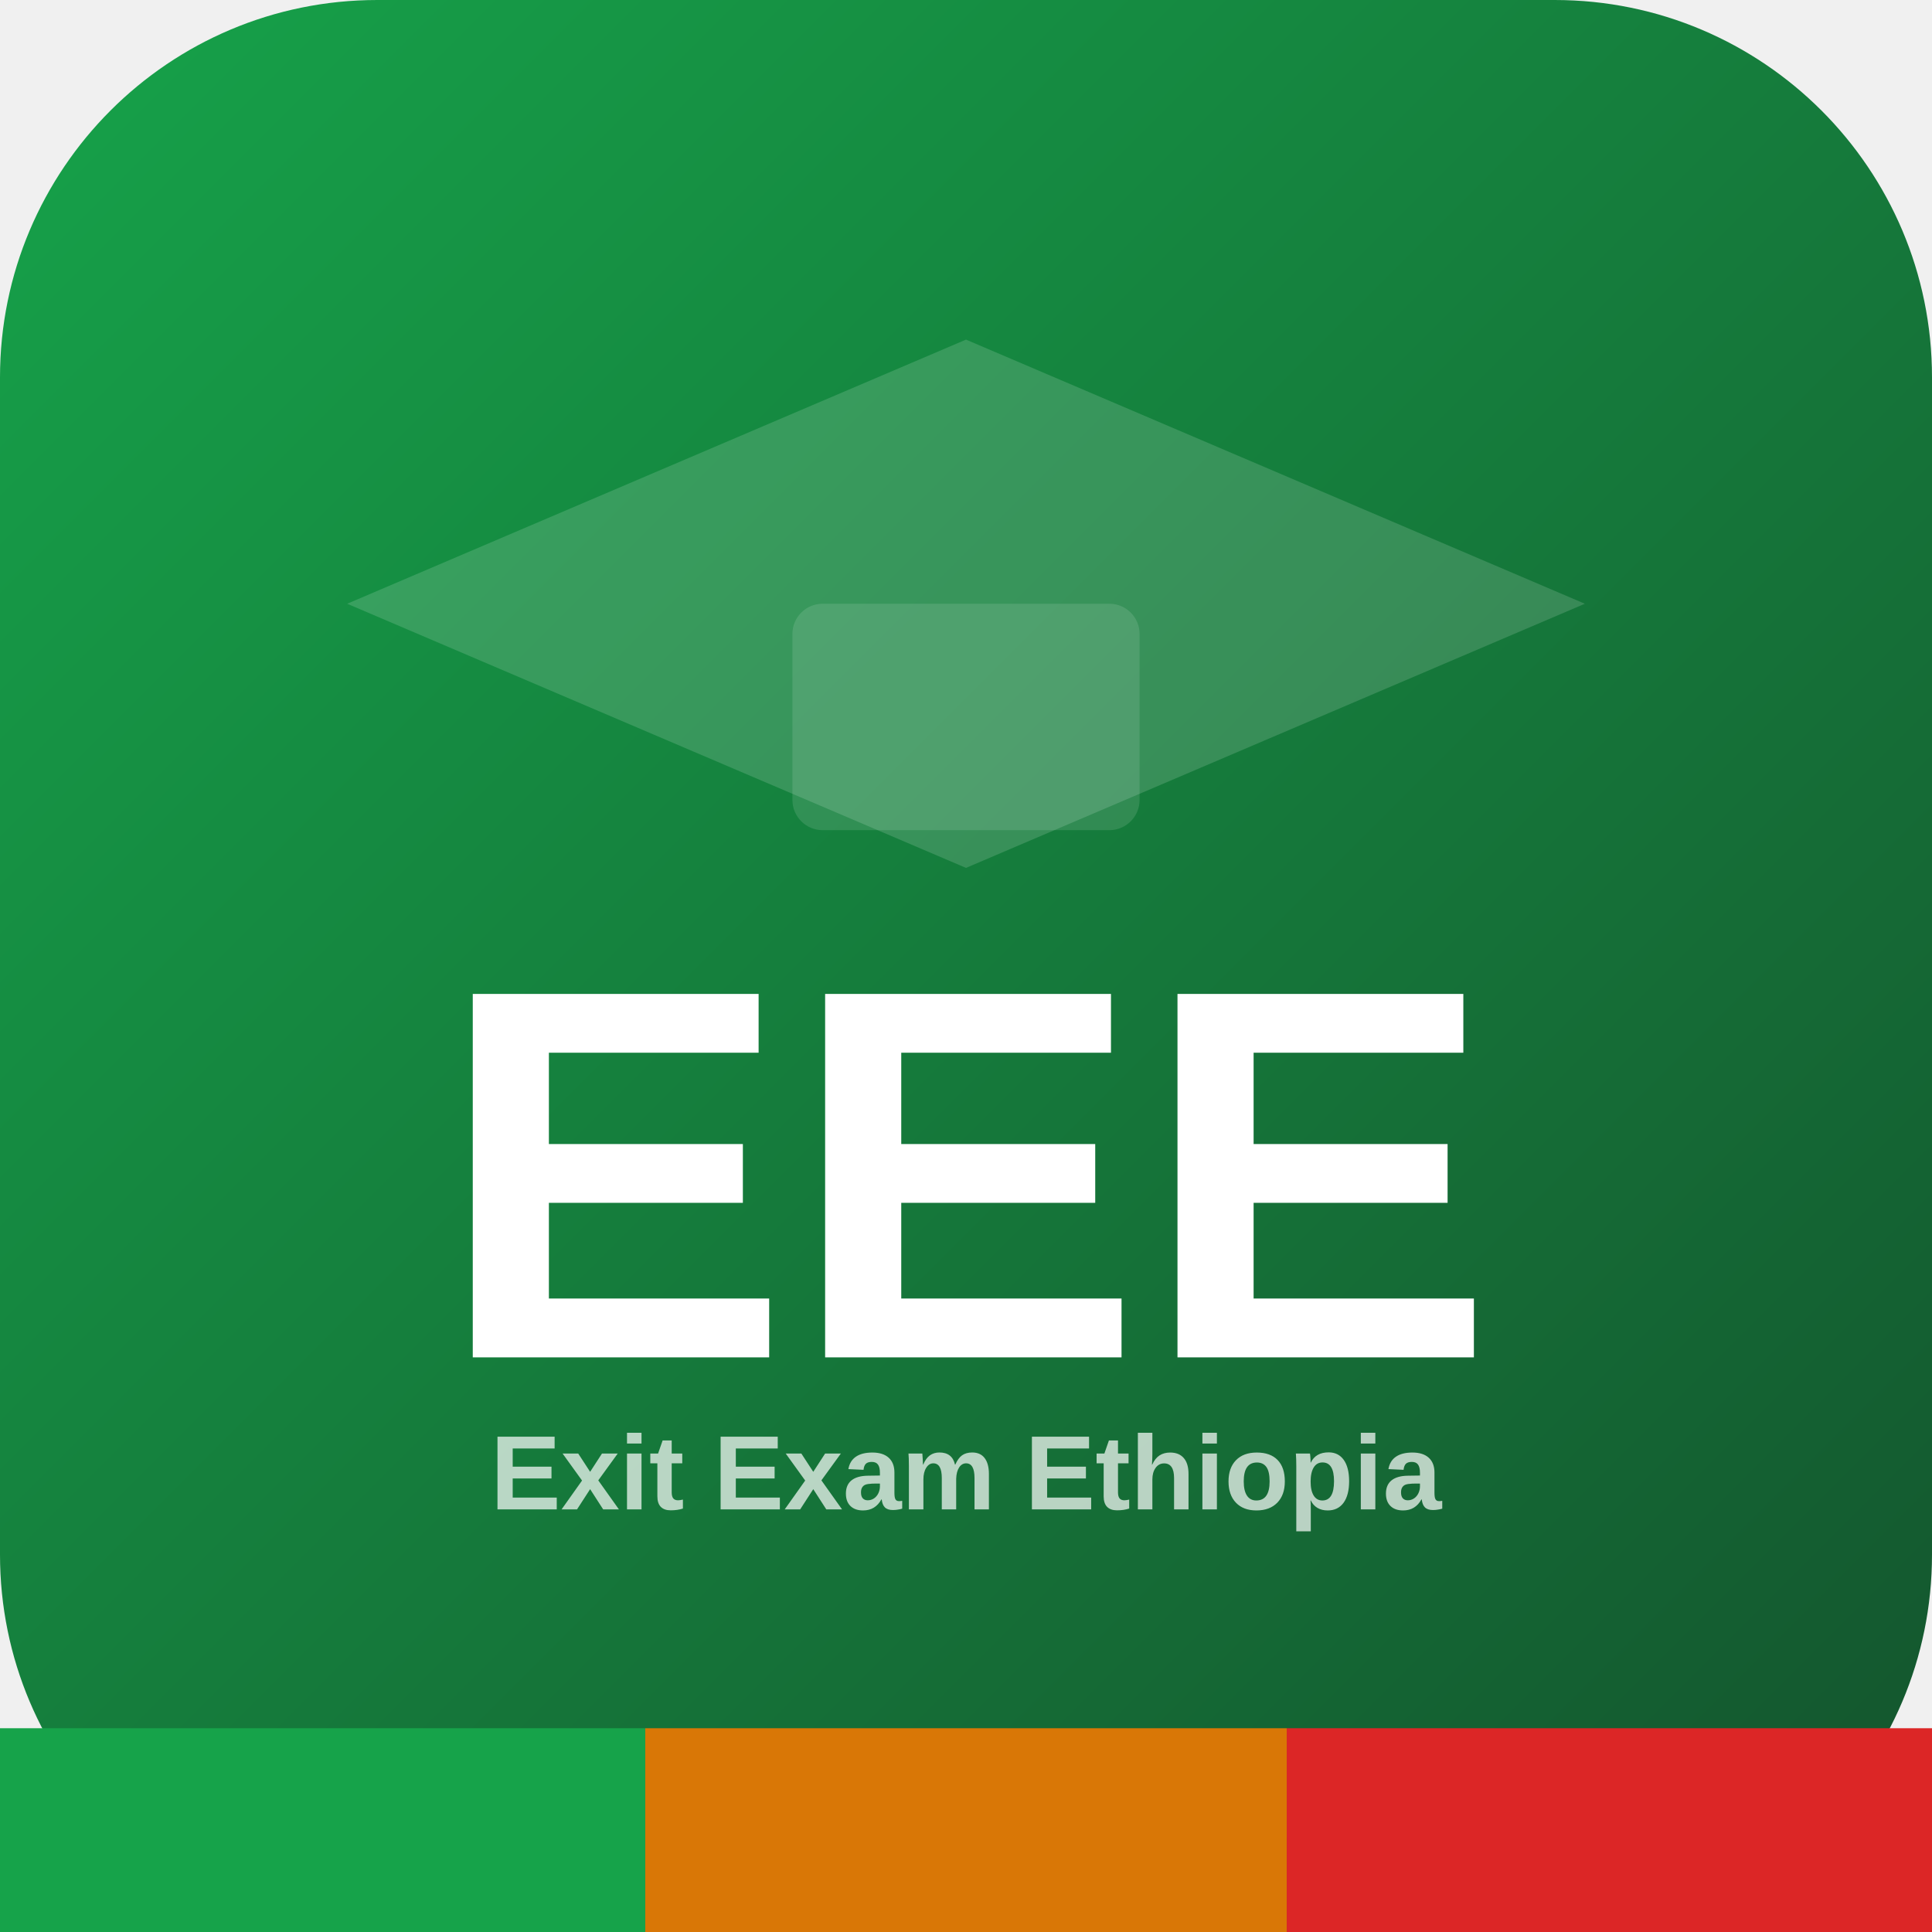
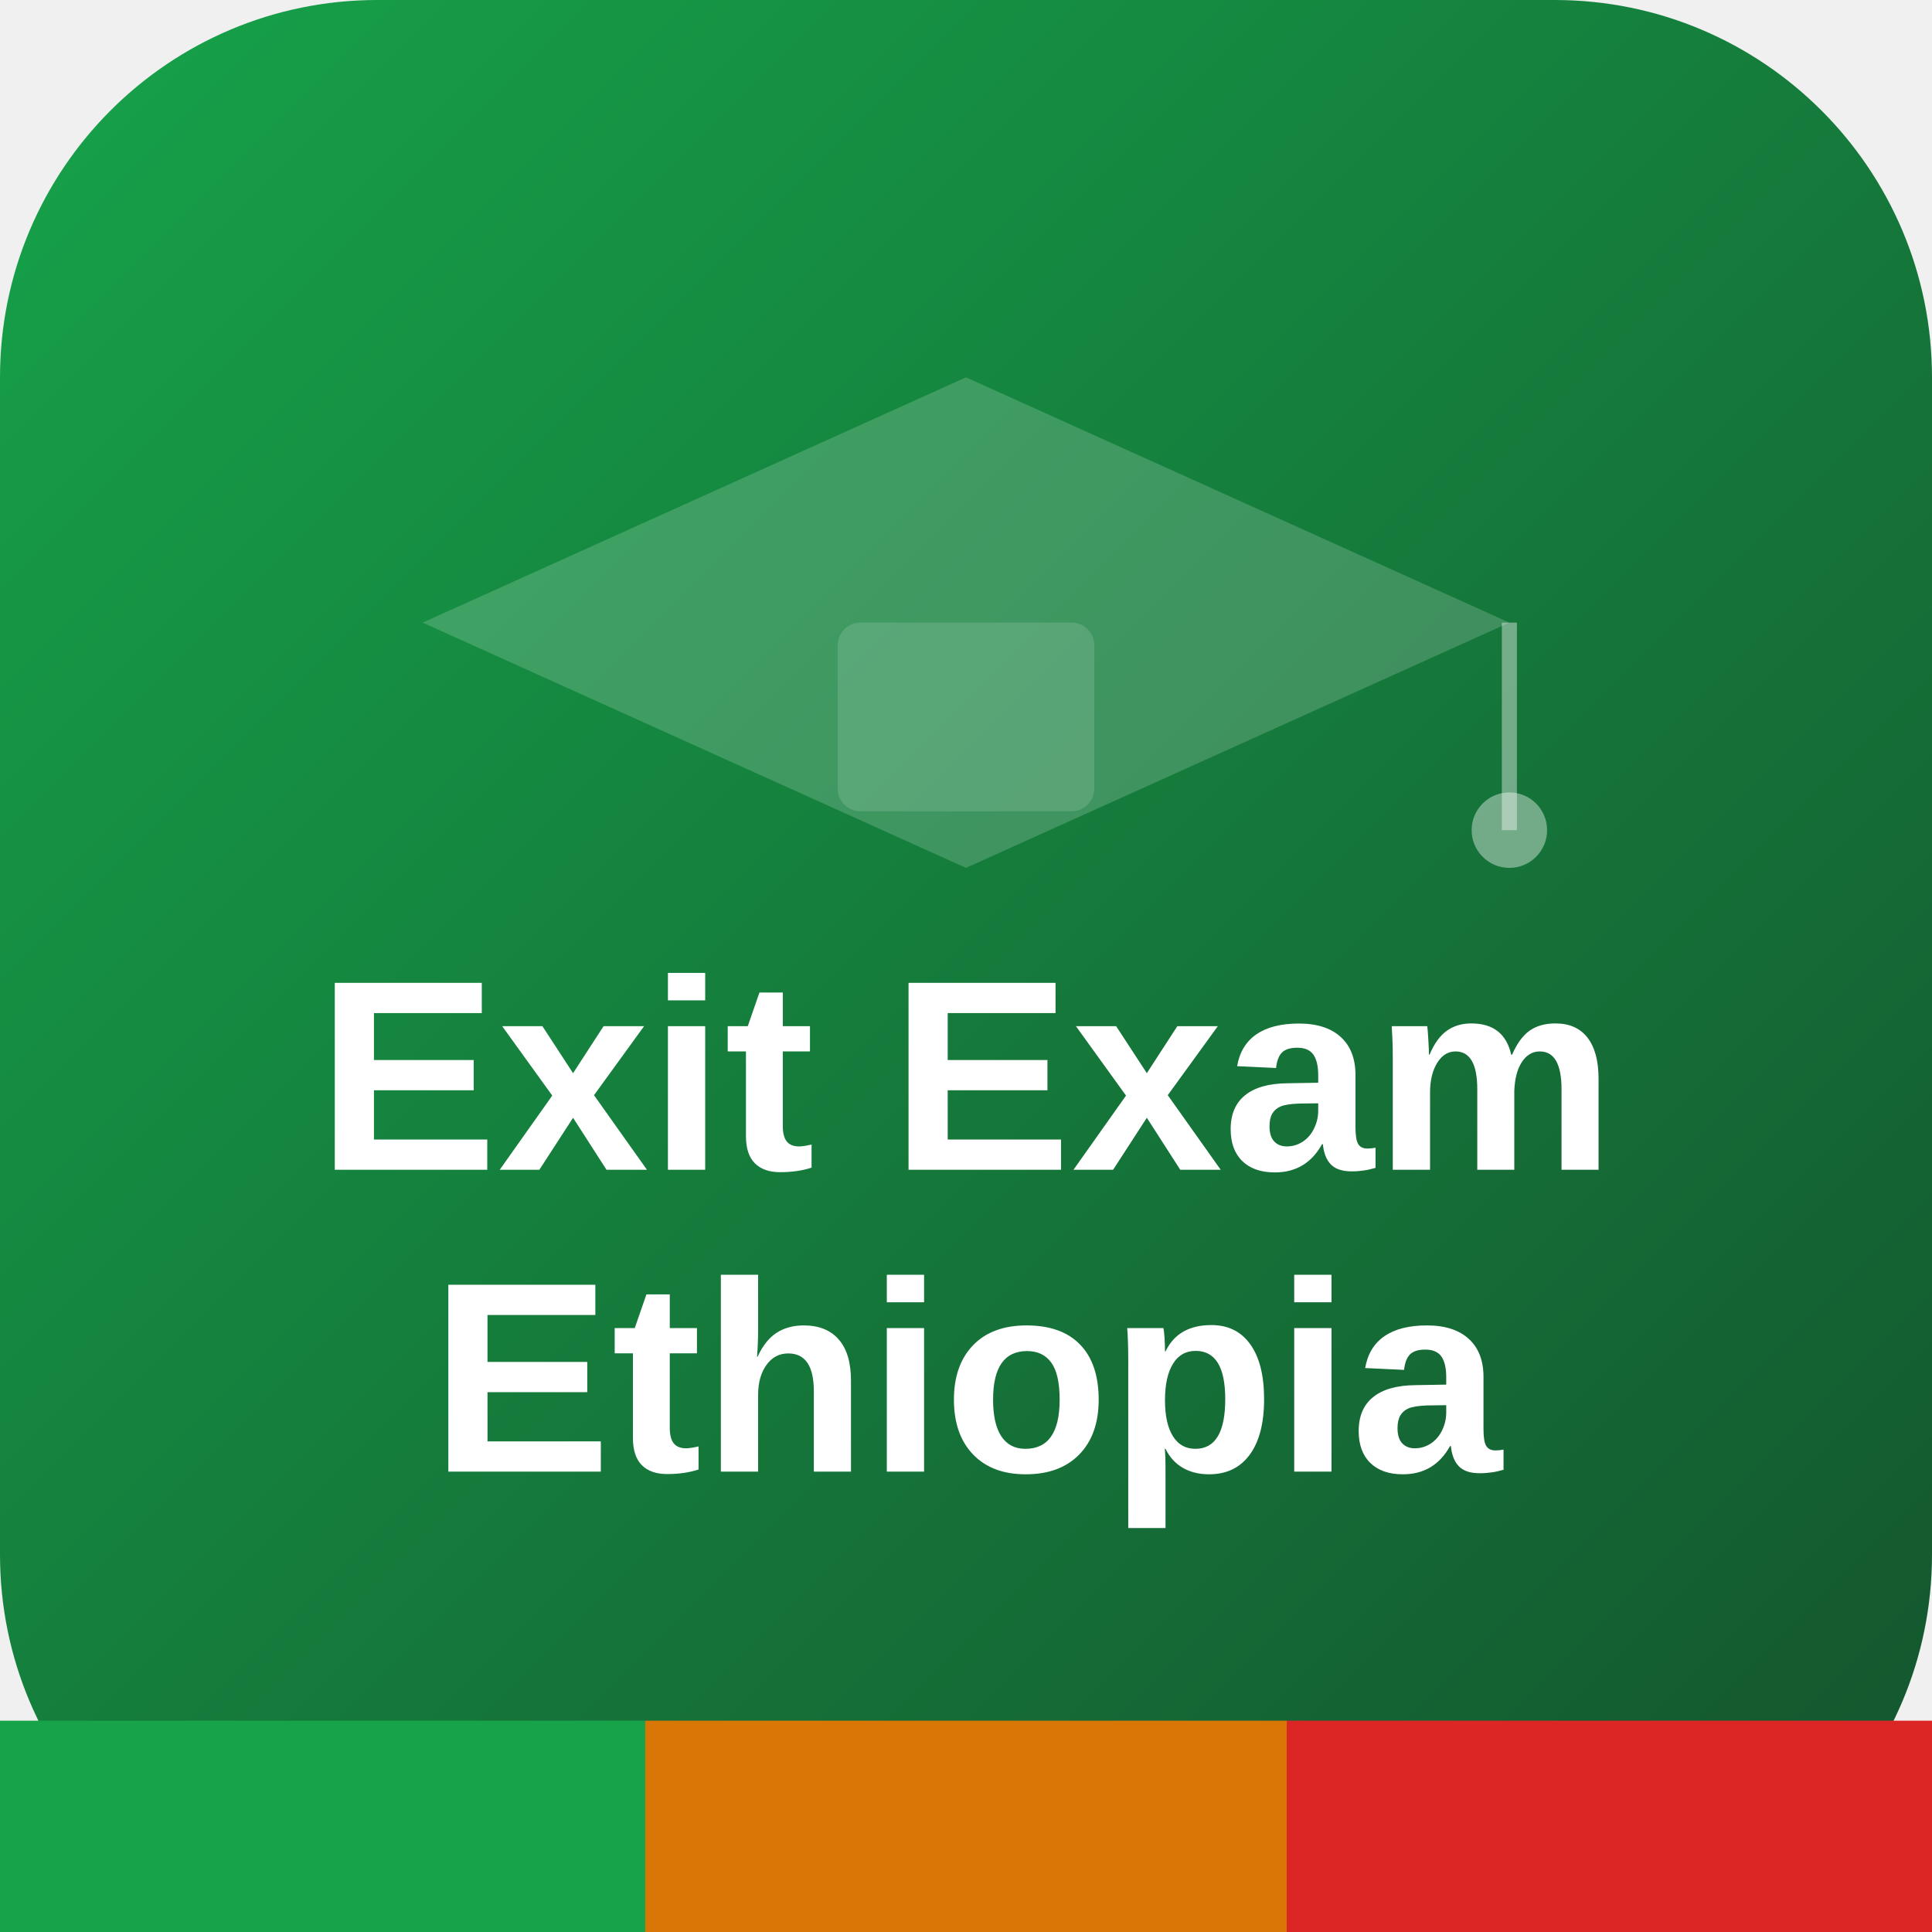
<svg xmlns="http://www.w3.org/2000/svg" viewBox="0 0 512 512" width="512" height="512">
  <defs>
-     <linearGradient id="bg" x1="0%" y1="0%" x2="100%" y2="100%">
+     <linearGradient id="g" x1="0%" y1="0%" x2="100%" y2="100%">
      <stop offset="0%" stop-color="#16a34a" />
      <stop offset="100%" stop-color="#14532d" />
    </linearGradient>
  </defs>
-   <rect width="512" height="512" rx="100" fill="url(#bg)" />
-   <polygon points="256,90 420,160 256,230 92,160" fill="white" opacity="0.15" />
-   <rect x="210" y="160" width="92" height="60" rx="8" fill="white" opacity="0.12" />
-   <text x="256" y="320" font-family="Arial Black, Arial, sans-serif" font-size="140" font-weight="900" fill="white" text-anchor="middle" dominant-baseline="middle">EEE</text>
-   <text x="256" y="400" font-family="Arial, sans-serif" font-size="28" font-weight="600" fill="white" opacity="0.7" text-anchor="middle">Exit Exam Ethiopia</text>
-   <rect x="0" y="458" width="171" height="54" fill="#16a34a" />
-   <rect x="171" y="458" width="170" height="54" fill="#d97706" />
-   <rect x="341" y="458" width="171" height="54" fill="#dc2626" />
+   <rect width="512" height="512" rx="100" fill="url(#g)" />
+   <polygon points="256,100 400,165 256,230 112,165" fill="white" opacity="0.18" />
+   <rect x="222" y="165" width="68" height="50" rx="6" fill="white" opacity="0.14" />
+   <line x1="400" y1="165" x2="400" y2="220" stroke="white" stroke-width="4" opacity="0.4" />
+   <circle cx="400" cy="220" r="10" fill="white" opacity="0.4" />
+   <text x="256" y="310" font-family="Arial Black, Arial, sans-serif" font-size="72" font-weight="900" fill="white" text-anchor="middle">Exit Exam</text>
+   <text x="256" y="390" font-family="Arial Black, Arial, sans-serif" font-size="72" font-weight="900" fill="white" text-anchor="middle">Ethiopia</text>
+   <rect x="0" y="456" width="171" height="56" fill="#16a34a" />
+   <rect x="171" y="456" width="170" height="56" fill="#d97706" />
+   <rect x="341" y="456" width="171" height="56" fill="#dc2626" />
</svg>
